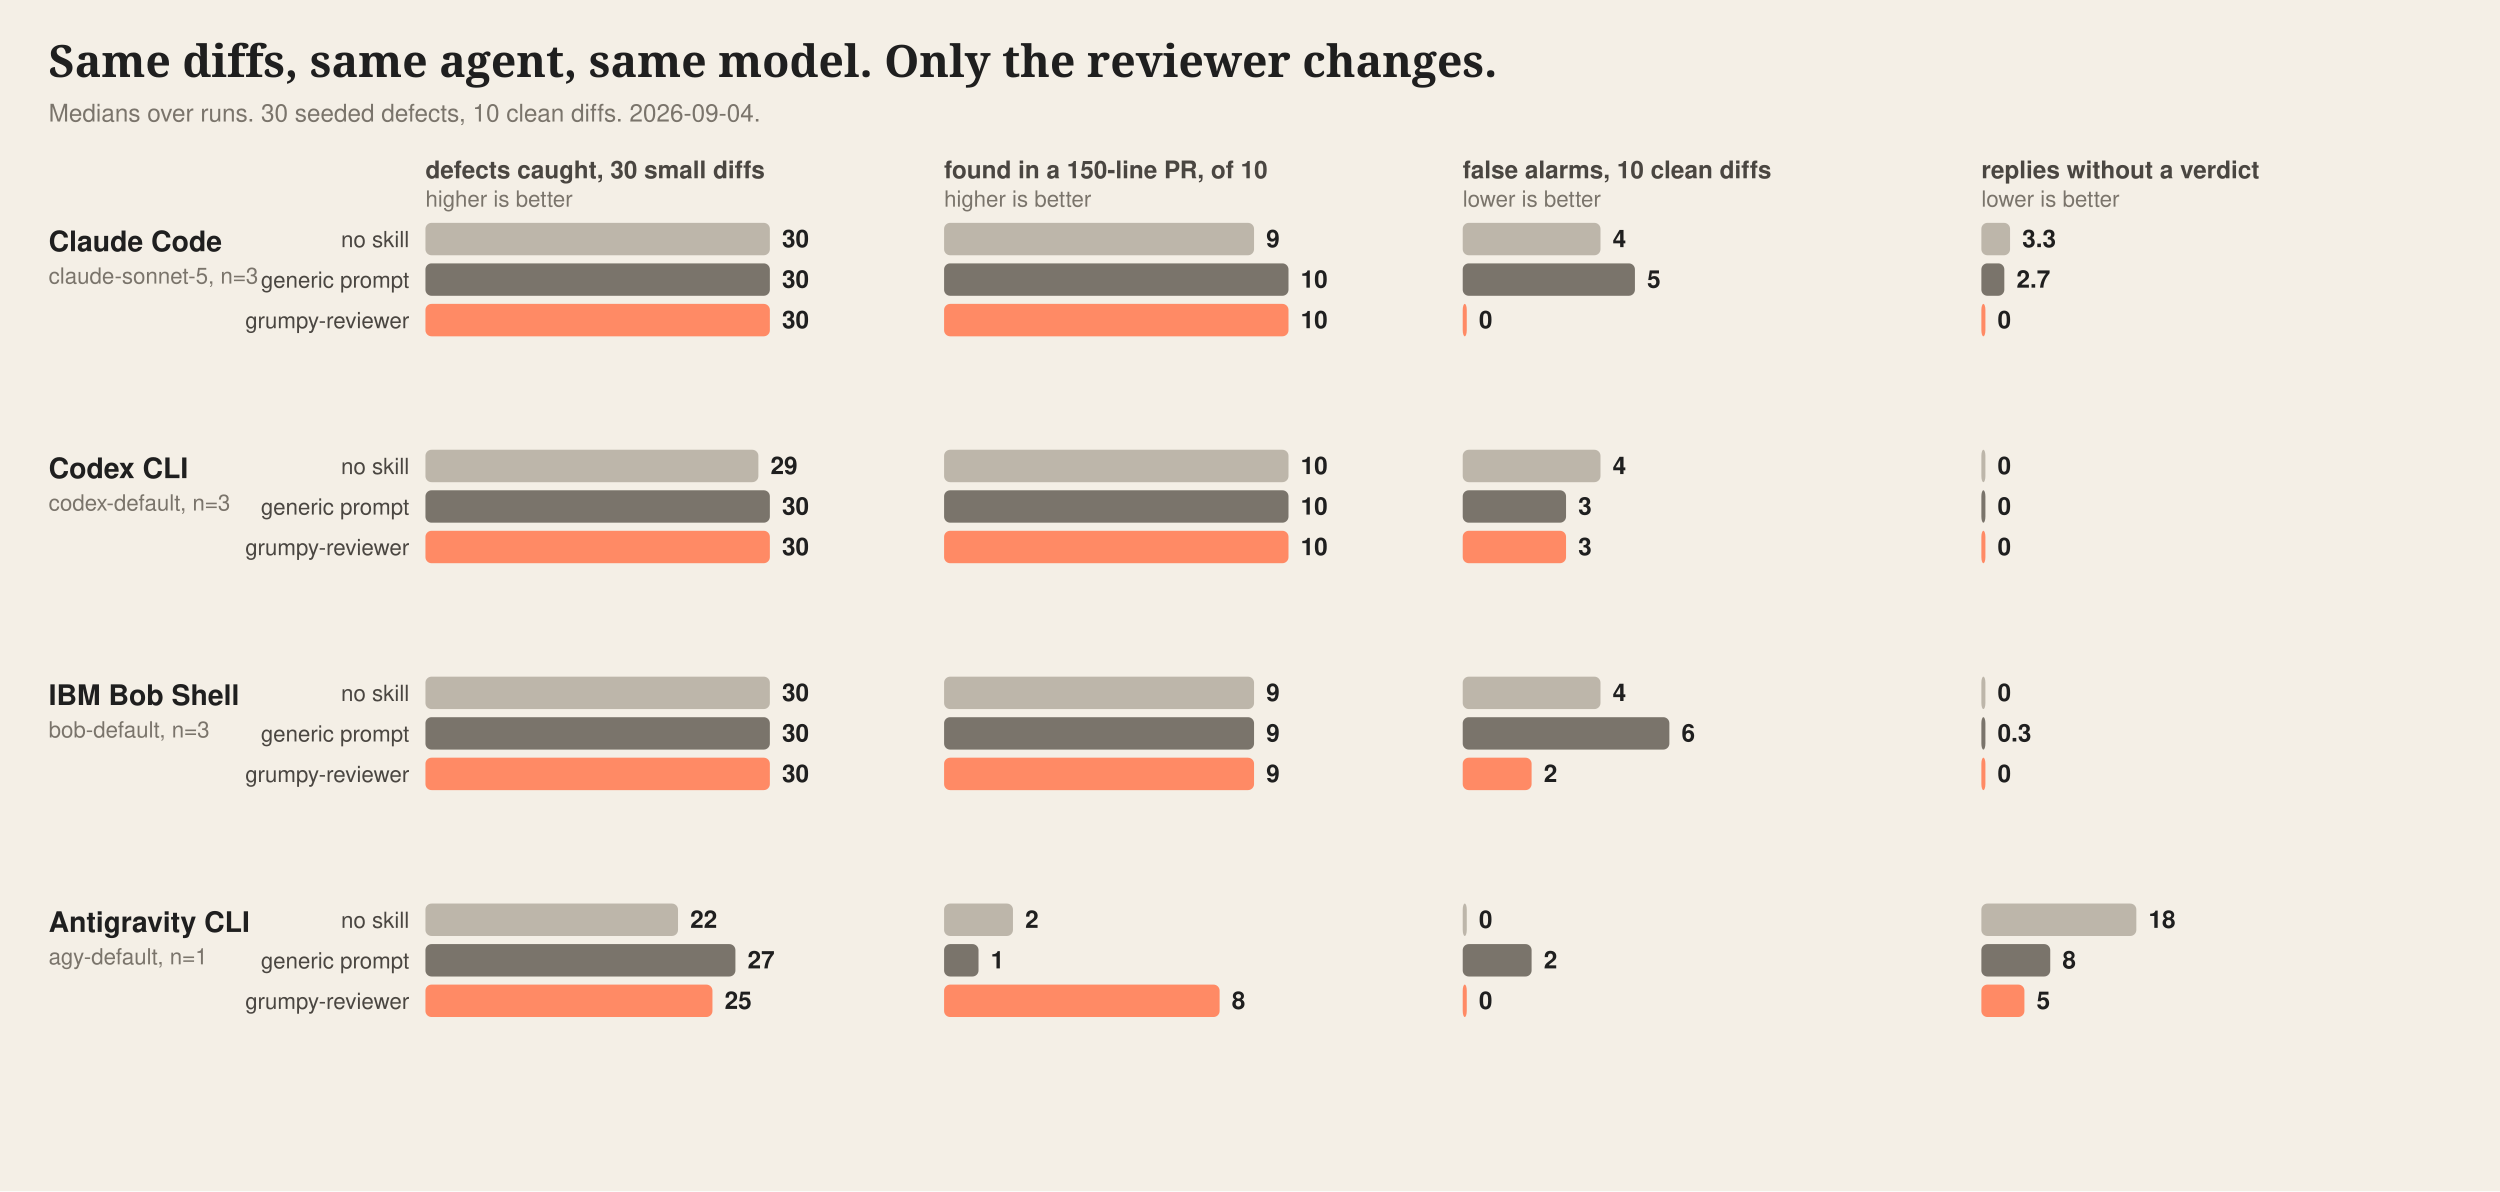
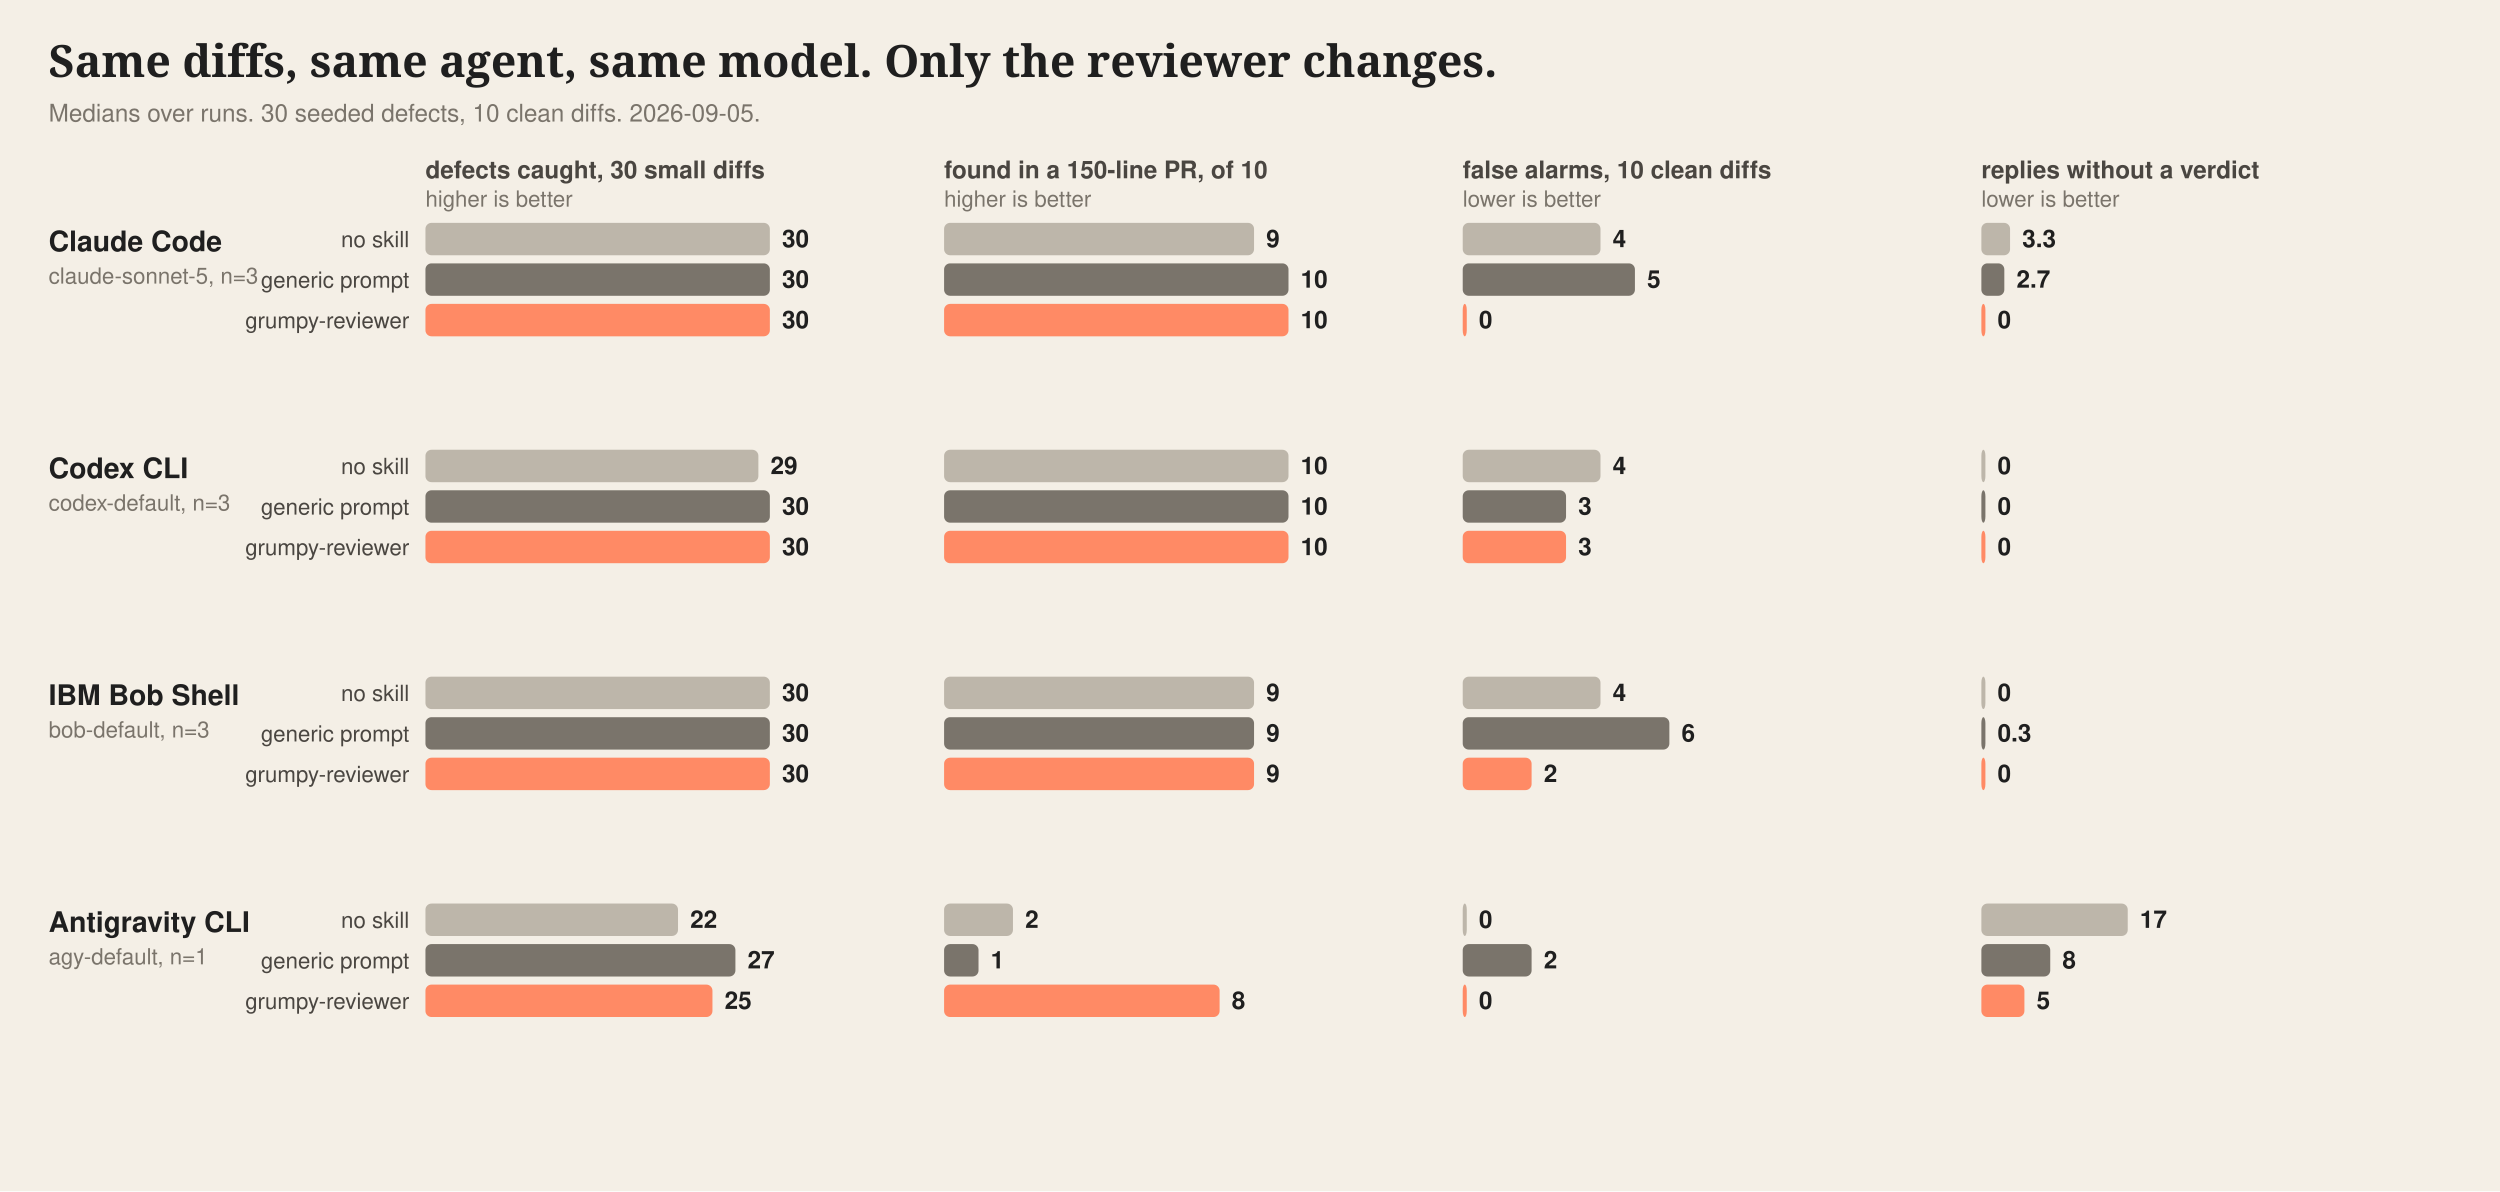
<svg xmlns="http://www.w3.org/2000/svg" viewBox="0 0 1234 588" width="1234" height="588" font-family="-apple-system, Segoe UI, Helvetica, Arial, sans-serif">
  <rect width="1234" height="588" fill="#f4efe6" />
  <text x="24" y="38" font-size="22" font-weight="700" fill="#1f1f1f" font-family="Georgia, serif">Same diffs, same agent, same model. Only the reviewer changes.</text>
-   <text x="24" y="60" font-size="12" fill="#7a746b">Medians over runs. 30 seeded defects, 10 clean diffs. 2026-09-04.</text>
+   <text x="24" y="60" font-size="12" fill="#7a746b">Medians over runs. 30 seeded defects, 10 clean diffs. 2026-09-05.</text>
  <text x="210" y="88" font-size="12" font-weight="700" fill="#4a4641">defects caught, 30 small diffs</text>
  <text x="210" y="102" font-size="11" fill="#7a746b">higher is better</text>
  <text x="466" y="88" font-size="12" font-weight="700" fill="#4a4641">found in a 150-line PR, of 10</text>
  <text x="466" y="102" font-size="11" fill="#7a746b">higher is better</text>
  <text x="722" y="88" font-size="12" font-weight="700" fill="#4a4641">false alarms, 10 clean diffs</text>
  <text x="722" y="102" font-size="11" fill="#7a746b">lower is better</text>
  <text x="978" y="88" font-size="12" font-weight="700" fill="#4a4641">replies without a verdict</text>
  <text x="978" y="102" font-size="11" fill="#7a746b">lower is better</text>
  <text x="24" y="124" font-size="14" font-weight="700" fill="#1f1f1f">Claude Code</text>
  <text x="24" y="140" font-size="11" fill="#7a746b">claude-sonnet-5, n=3</text>
  <rect x="210" y="110" width="170" height="16" rx="3" fill="#bdb6aa" />
  <text x="386" y="122" font-size="12" font-weight="700" fill="#1f1f1f">30</text>
  <text x="202" y="122" font-size="11" fill="#4a4641" text-anchor="end">no skill</text>
  <rect x="210" y="130" width="170" height="16" rx="3" fill="#7a746b" />
  <text x="386" y="142" font-size="12" font-weight="700" fill="#1f1f1f">30</text>
  <text x="202" y="142" font-size="11" fill="#4a4641" text-anchor="end">generic prompt</text>
  <rect x="210" y="150" width="170" height="16" rx="3" fill="#ff8a65" />
  <text x="386" y="162" font-size="12" font-weight="700" fill="#1f1f1f">30</text>
  <text x="202" y="162" font-size="11" fill="#4a4641" text-anchor="end">grumpy-reviewer</text>
  <rect x="466" y="110" width="153" height="16" rx="3" fill="#bdb6aa" />
  <text x="625" y="122" font-size="12" font-weight="700" fill="#1f1f1f">9</text>
  <rect x="466" y="130" width="170" height="16" rx="3" fill="#7a746b" />
  <text x="642" y="142" font-size="12" font-weight="700" fill="#1f1f1f">10</text>
  <rect x="466" y="150" width="170" height="16" rx="3" fill="#ff8a65" />
  <text x="642" y="162" font-size="12" font-weight="700" fill="#1f1f1f">10</text>
  <rect x="722" y="110" width="68" height="16" rx="3" fill="#bdb6aa" />
  <text x="796" y="122" font-size="12" font-weight="700" fill="#1f1f1f">4</text>
  <rect x="722" y="130" width="85" height="16" rx="3" fill="#7a746b" />
  <text x="813" y="142" font-size="12" font-weight="700" fill="#1f1f1f">5</text>
  <rect x="722" y="150" width="2" height="16" rx="3" fill="#ff8a65" />
  <text x="730" y="162" font-size="12" font-weight="700" fill="#1f1f1f">0</text>
  <rect x="978" y="110" width="14.167" height="16" rx="3" fill="#bdb6aa" />
  <text x="998.167" y="122" font-size="12" font-weight="700" fill="#1f1f1f">3.3</text>
  <rect x="978" y="130" width="11.333" height="16" rx="3" fill="#7a746b" />
  <text x="995.333" y="142" font-size="12" font-weight="700" fill="#1f1f1f">2.7</text>
  <rect x="978" y="150" width="2" height="16" rx="3" fill="#ff8a65" />
  <text x="986" y="162" font-size="12" font-weight="700" fill="#1f1f1f">0</text>
  <text x="24" y="236" font-size="14" font-weight="700" fill="#1f1f1f">Codex CLI</text>
  <text x="24" y="252" font-size="11" fill="#7a746b">codex-default, n=3</text>
  <rect x="210" y="222" width="164.333" height="16" rx="3" fill="#bdb6aa" />
  <text x="380.333" y="234" font-size="12" font-weight="700" fill="#1f1f1f">29</text>
  <text x="202" y="234" font-size="11" fill="#4a4641" text-anchor="end">no skill</text>
  <rect x="210" y="242" width="170" height="16" rx="3" fill="#7a746b" />
  <text x="386" y="254" font-size="12" font-weight="700" fill="#1f1f1f">30</text>
  <text x="202" y="254" font-size="11" fill="#4a4641" text-anchor="end">generic prompt</text>
  <rect x="210" y="262" width="170" height="16" rx="3" fill="#ff8a65" />
  <text x="386" y="274" font-size="12" font-weight="700" fill="#1f1f1f">30</text>
  <text x="202" y="274" font-size="11" fill="#4a4641" text-anchor="end">grumpy-reviewer</text>
  <rect x="466" y="222" width="170" height="16" rx="3" fill="#bdb6aa" />
  <text x="642" y="234" font-size="12" font-weight="700" fill="#1f1f1f">10</text>
  <rect x="466" y="242" width="170" height="16" rx="3" fill="#7a746b" />
  <text x="642" y="254" font-size="12" font-weight="700" fill="#1f1f1f">10</text>
  <rect x="466" y="262" width="170" height="16" rx="3" fill="#ff8a65" />
  <text x="642" y="274" font-size="12" font-weight="700" fill="#1f1f1f">10</text>
  <rect x="722" y="222" width="68" height="16" rx="3" fill="#bdb6aa" />
  <text x="796" y="234" font-size="12" font-weight="700" fill="#1f1f1f">4</text>
  <rect x="722" y="242" width="51" height="16" rx="3" fill="#7a746b" />
  <text x="779" y="254" font-size="12" font-weight="700" fill="#1f1f1f">3</text>
  <rect x="722" y="262" width="51" height="16" rx="3" fill="#ff8a65" />
  <text x="779" y="274" font-size="12" font-weight="700" fill="#1f1f1f">3</text>
  <rect x="978" y="222" width="2" height="16" rx="3" fill="#bdb6aa" />
  <text x="986" y="234" font-size="12" font-weight="700" fill="#1f1f1f">0</text>
  <rect x="978" y="242" width="2" height="16" rx="3" fill="#7a746b" />
  <text x="986" y="254" font-size="12" font-weight="700" fill="#1f1f1f">0</text>
  <rect x="978" y="262" width="2" height="16" rx="3" fill="#ff8a65" />
  <text x="986" y="274" font-size="12" font-weight="700" fill="#1f1f1f">0</text>
  <text x="24" y="348" font-size="14" font-weight="700" fill="#1f1f1f">IBM Bob Shell</text>
  <text x="24" y="364" font-size="11" fill="#7a746b">bob-default, n=3</text>
  <rect x="210" y="334" width="170" height="16" rx="3" fill="#bdb6aa" />
  <text x="386" y="346" font-size="12" font-weight="700" fill="#1f1f1f">30</text>
  <text x="202" y="346" font-size="11" fill="#4a4641" text-anchor="end">no skill</text>
  <rect x="210" y="354" width="170" height="16" rx="3" fill="#7a746b" />
  <text x="386" y="366" font-size="12" font-weight="700" fill="#1f1f1f">30</text>
  <text x="202" y="366" font-size="11" fill="#4a4641" text-anchor="end">generic prompt</text>
  <rect x="210" y="374" width="170" height="16" rx="3" fill="#ff8a65" />
  <text x="386" y="386" font-size="12" font-weight="700" fill="#1f1f1f">30</text>
  <text x="202" y="386" font-size="11" fill="#4a4641" text-anchor="end">grumpy-reviewer</text>
  <rect x="466" y="334" width="153" height="16" rx="3" fill="#bdb6aa" />
  <text x="625" y="346" font-size="12" font-weight="700" fill="#1f1f1f">9</text>
  <rect x="466" y="354" width="153" height="16" rx="3" fill="#7a746b" />
  <text x="625" y="366" font-size="12" font-weight="700" fill="#1f1f1f">9</text>
  <rect x="466" y="374" width="153" height="16" rx="3" fill="#ff8a65" />
  <text x="625" y="386" font-size="12" font-weight="700" fill="#1f1f1f">9</text>
  <rect x="722" y="334" width="68" height="16" rx="3" fill="#bdb6aa" />
  <text x="796" y="346" font-size="12" font-weight="700" fill="#1f1f1f">4</text>
  <rect x="722" y="354" width="102" height="16" rx="3" fill="#7a746b" />
  <text x="830" y="366" font-size="12" font-weight="700" fill="#1f1f1f">6</text>
  <rect x="722" y="374" width="34" height="16" rx="3" fill="#ff8a65" />
  <text x="762" y="386" font-size="12" font-weight="700" fill="#1f1f1f">2</text>
  <rect x="978" y="334" width="2" height="16" rx="3" fill="#bdb6aa" />
  <text x="986" y="346" font-size="12" font-weight="700" fill="#1f1f1f">0</text>
  <rect x="978" y="354" width="2" height="16" rx="3" fill="#7a746b" />
  <text x="986" y="366" font-size="12" font-weight="700" fill="#1f1f1f">0.3</text>
  <rect x="978" y="374" width="2" height="16" rx="3" fill="#ff8a65" />
  <text x="986" y="386" font-size="12" font-weight="700" fill="#1f1f1f">0</text>
  <text x="24" y="460" font-size="14" font-weight="700" fill="#1f1f1f">Antigravity CLI</text>
  <text x="24" y="476" font-size="11" fill="#7a746b">agy-default, n=1</text>
  <rect x="210" y="446" width="124.667" height="16" rx="3" fill="#bdb6aa" />
  <text x="340.667" y="458" font-size="12" font-weight="700" fill="#1f1f1f">22</text>
  <text x="202" y="458" font-size="11" fill="#4a4641" text-anchor="end">no skill</text>
  <rect x="210" y="466" width="153" height="16" rx="3" fill="#7a746b" />
  <text x="369" y="478" font-size="12" font-weight="700" fill="#1f1f1f">27</text>
  <text x="202" y="478" font-size="11" fill="#4a4641" text-anchor="end">generic prompt</text>
  <rect x="210" y="486" width="141.667" height="16" rx="3" fill="#ff8a65" />
  <text x="357.667" y="498" font-size="12" font-weight="700" fill="#1f1f1f">25</text>
  <text x="202" y="498" font-size="11" fill="#4a4641" text-anchor="end">grumpy-reviewer</text>
  <rect x="466" y="446" width="34" height="16" rx="3" fill="#bdb6aa" />
  <text x="506" y="458" font-size="12" font-weight="700" fill="#1f1f1f">2</text>
  <rect x="466" y="466" width="17" height="16" rx="3" fill="#7a746b" />
  <text x="489" y="478" font-size="12" font-weight="700" fill="#1f1f1f">1</text>
  <rect x="466" y="486" width="136" height="16" rx="3" fill="#ff8a65" />
  <text x="608" y="498" font-size="12" font-weight="700" fill="#1f1f1f">8</text>
  <rect x="722" y="446" width="2" height="16" rx="3" fill="#bdb6aa" />
  <text x="730" y="458" font-size="12" font-weight="700" fill="#1f1f1f">0</text>
  <rect x="722" y="466" width="34" height="16" rx="3" fill="#7a746b" />
  <text x="762" y="478" font-size="12" font-weight="700" fill="#1f1f1f">2</text>
  <rect x="722" y="486" width="2" height="16" rx="3" fill="#ff8a65" />
  <text x="730" y="498" font-size="12" font-weight="700" fill="#1f1f1f">0</text>
-   <rect x="978" y="446" width="76.5" height="16" rx="3" fill="#bdb6aa" />
-   <text x="1060.5" y="458" font-size="12" font-weight="700" fill="#1f1f1f">18</text>
+   <rect x="978" y="446" width="72.25" height="16" rx="3" fill="#bdb6aa" />
+   <text x="1056.25" y="458" font-size="12" font-weight="700" fill="#1f1f1f">17</text>
  <rect x="978" y="466" width="34" height="16" rx="3" fill="#7a746b" />
  <text x="1018" y="478" font-size="12" font-weight="700" fill="#1f1f1f">8</text>
  <rect x="978" y="486" width="21.25" height="16" rx="3" fill="#ff8a65" />
  <text x="1005.25" y="498" font-size="12" font-weight="700" fill="#1f1f1f">5</text>
</svg>
